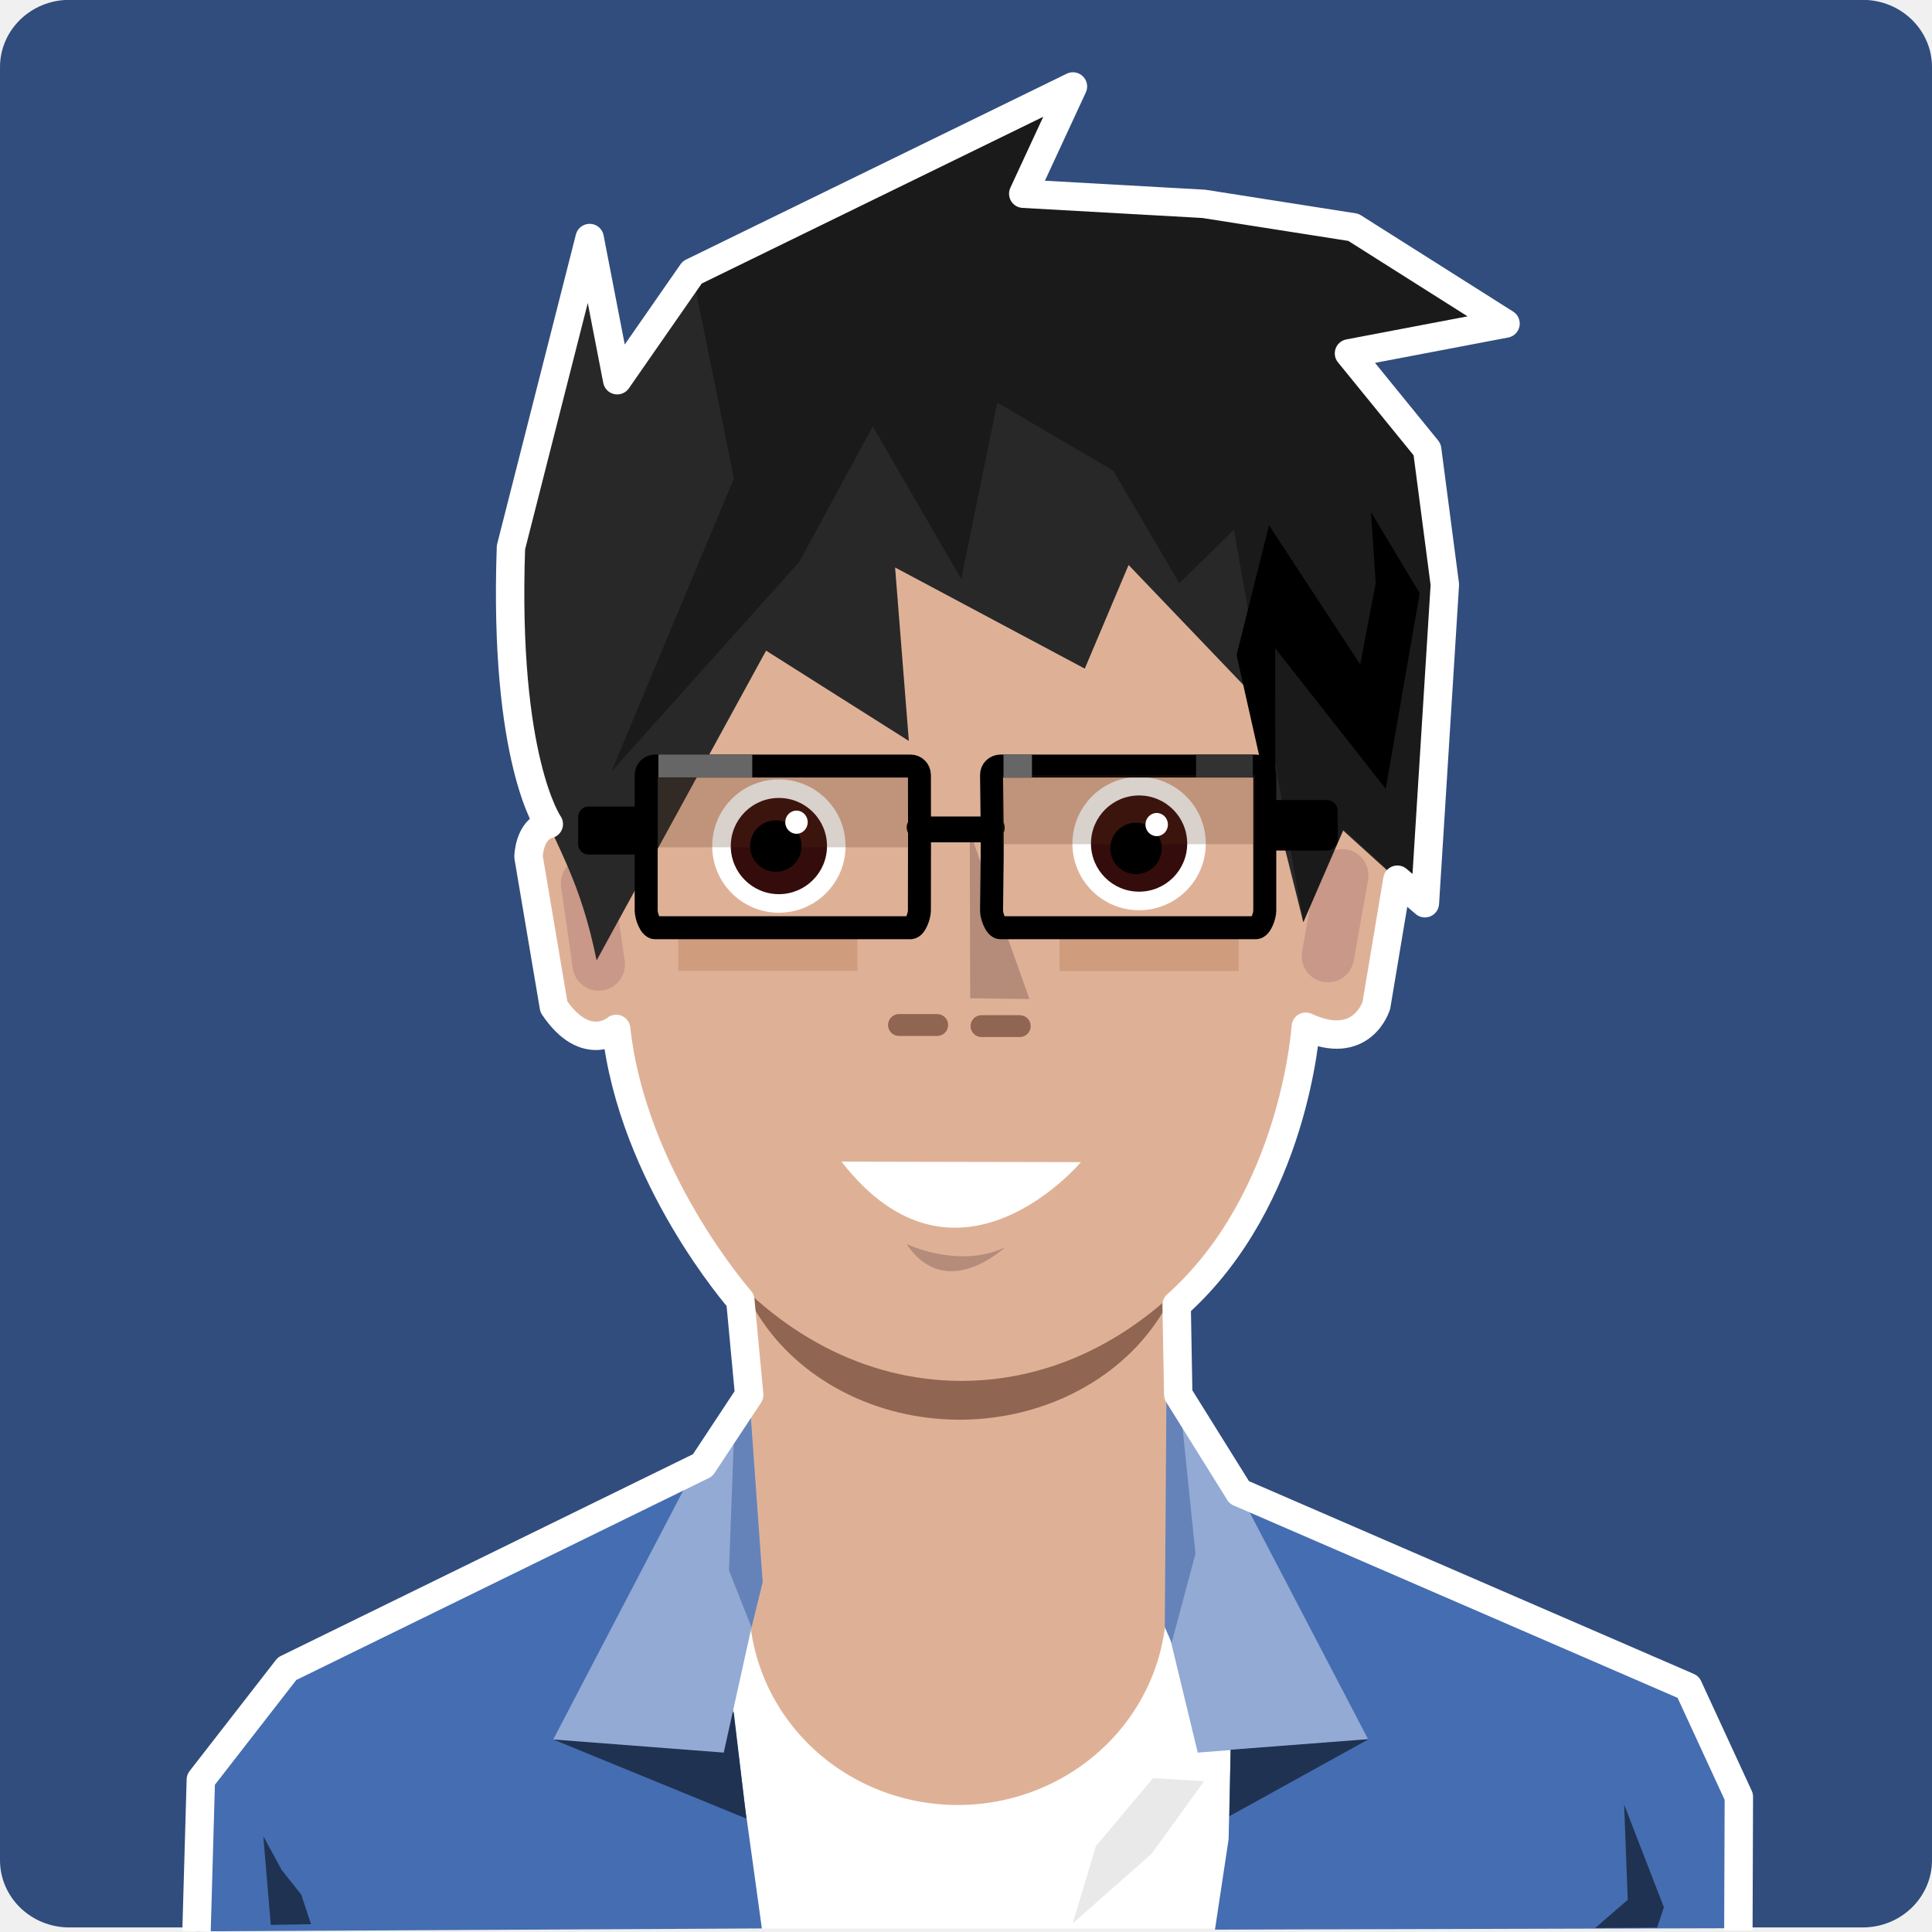
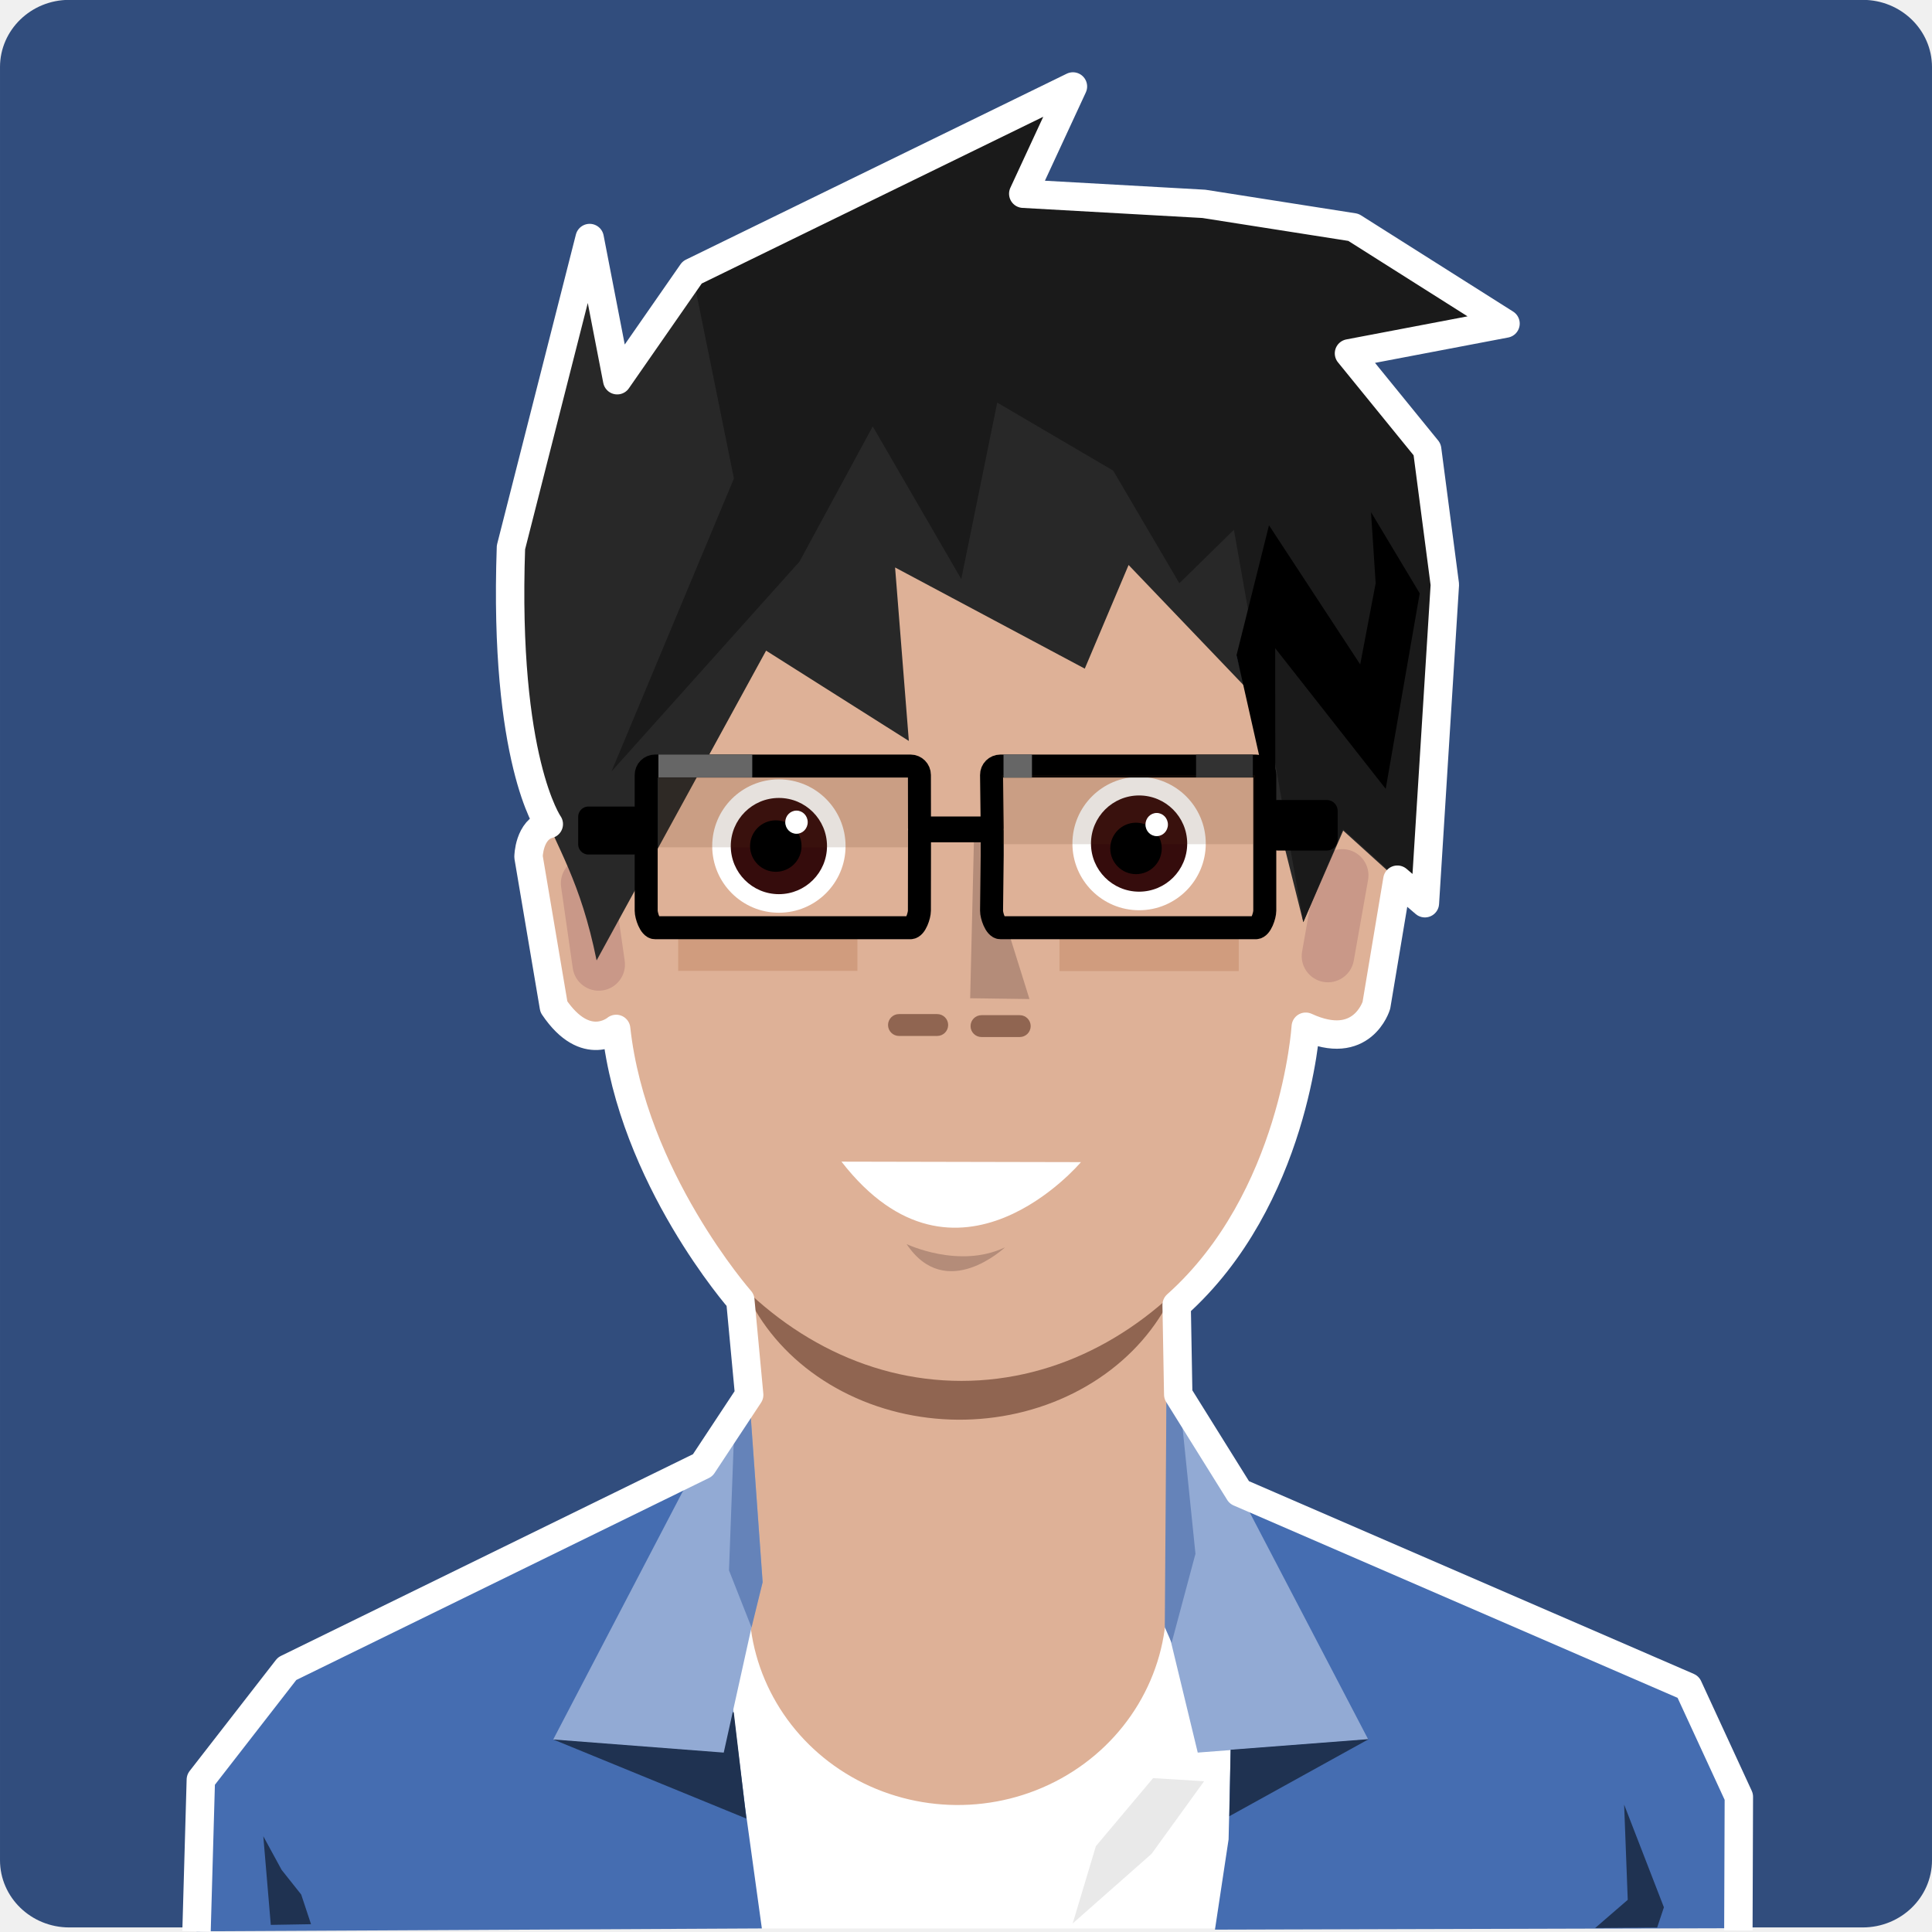
<svg xmlns="http://www.w3.org/2000/svg" width="126.018mm" height="126mm" viewBox="0 0 126.018 126" version="1.1" id="svg1169">
  <defs id="defs1163" />
  <g id="layer1" transform="translate(30.4828,-25.51819)">
    <g id="g900" transform="matrix(0.4706399,0,0,0.4706399,-15.65749,79.57578)">
      <circle r="127.852" cy="-2.912" cx="98.274" id="path5052-8" style="color:#000000;clip-rule:nonzero;display:inline;overflow:visible;visibility:visible;opacity:1;isolation:auto;mix-blend-mode:normal;color-interpolation:sRGB;color-interpolation-filters:linearRGB;solid-color:#000000;solid-opacity:1;fill:#000000;fill-opacity:0;fill-rule:nonzero;stroke:none;stroke-width:2.822;stroke-linecap:butt;stroke-linejoin:miter;stroke-miterlimit:4;stroke-dasharray:none;stroke-dashoffset:0;stroke-opacity:1;color-rendering:auto;image-rendering:auto;shape-rendering:auto;text-rendering:auto;enable-background:accumulate" />
      <rect style="opacity:1;fill:#314d7d;fill-opacity:1;stroke:none;stroke-width:12.915;stroke-linecap:butt;stroke-linejoin:round;stroke-miterlimit:2.5;stroke-dasharray:none;stroke-opacity:1" id="rect1534" width="267.758" height="267.144" x="-31.5" y="-114.878" ry="9.317" rx="9.601" />
      <rect style="color:#000000;clip-rule:nonzero;display:inline;overflow:visible;visibility:visible;opacity:1;isolation:auto;mix-blend-mode:normal;color-interpolation:sRGB;color-interpolation-filters:linearRGB;solid-color:#000000;solid-opacity:1;fill:#ffffff;fill-opacity:1;fill-rule:nonzero;stroke:none;stroke-width:0.662;stroke-linecap:butt;stroke-linejoin:miter;stroke-miterlimit:4;stroke-dasharray:none;stroke-dashoffset:0;stroke-opacity:1;color-rendering:auto;image-rendering:auto;shape-rendering:auto;text-rendering:auto;enable-background:accumulate" id="rect5054-1" width="81.6" height="42.097" x="69.758" y="110.312" />
      <path id="path4935-0-2" d="m 210.929,152.369 -1.439,-18.21 -7.021,-15.22 -62.565,-26.676 -1.132,47.798 -1.889,12.511 z" style="fill:#456db1;fill-opacity:1;fill-rule:evenodd;stroke:none;stroke-width:0.065px;stroke-linecap:butt;stroke-linejoin:miter;stroke-opacity:1" />
      <path id="path4935-9" d="M -4.264,152.805 -3.666,131.795 8.289,116.407 65.887,88.212 71.73,135.358 74.087,152.407 Z" style="fill:#456db1;fill-opacity:1;fill-rule:evenodd;stroke:none;stroke-width:0.065px;stroke-linecap:butt;stroke-linejoin:miter;stroke-opacity:1" />
      <path id="path4878-4-3" d="m 127.831,75.318 12.422,16.663 17.875,34.235 -23.631,1.818 -6.938,-28.693 0.878,-1.604 z" style="fill:#92aad4;fill-opacity:1;fill-rule:evenodd;stroke:none;stroke-width:0.065px;stroke-linecap:butt;stroke-linejoin:miter;stroke-opacity:1" />
      <path id="rect4855-4" d="m 72.518,47.387 c -0.119,0 -0.214,0.096 -0.214,0.214 v 59.556 c 0,0.025 0.005,0.05 0.013,0.072 a 28.93,28.064 0 0 0 14.193,24.162 28.93,28.064 0 0 0 29.061,0.223 28.93,28.064 0 0 0 14.598,-24.378 h -0.038 c 0.01,-0.025 0.016,-0.051 0.016,-0.08 V 47.601 c 0,-0.119 -0.096,-0.214 -0.214,-0.214 H 72.518 Z" style="color:#000000;clip-rule:nonzero;display:inline;overflow:visible;visibility:visible;opacity:1;isolation:auto;mix-blend-mode:normal;color-interpolation:sRGB;color-interpolation-filters:linearRGB;solid-color:#000000;solid-opacity:1;fill:#deb197;fill-opacity:1;fill-rule:nonzero;stroke:none;stroke-width:0.326;stroke-linecap:butt;stroke-linejoin:miter;stroke-miterlimit:4;stroke-dasharray:none;stroke-dashoffset:0;stroke-opacity:1;color-rendering:auto;image-rendering:auto;shape-rendering:auto;text-rendering:auto;enable-background:accumulate" />
      <path d="M 133.38,53.835 A 31.884,28.064 0 0 1 117.292,78.213 31.884,28.064 0 0 1 85.263,77.99 31.884,28.064 0 0 1 69.616,53.39" id="path4857-1-5" style="color:#000000;clip-rule:nonzero;display:inline;overflow:visible;visibility:visible;opacity:1;isolation:auto;mix-blend-mode:normal;color-interpolation:sRGB;color-interpolation-filters:linearRGB;solid-color:#000000;solid-opacity:1;fill:#906551;fill-opacity:1;fill-rule:nonzero;stroke:none;stroke-width:0.326;stroke-linecap:butt;stroke-linejoin:miter;stroke-miterlimit:4;stroke-dasharray:none;stroke-dashoffset:0;stroke-opacity:1;color-rendering:auto;image-rendering:auto;shape-rendering:auto;text-rendering:auto;enable-background:accumulate" />
      <ellipse ry="60.413" rx="48.844" cy="16.106" cx="101.742" id="path4225-6" style="color:#000000;clip-rule:nonzero;display:inline;overflow:visible;visibility:visible;opacity:1;isolation:auto;mix-blend-mode:normal;color-interpolation:sRGB;color-interpolation-filters:linearRGB;solid-color:#000000;solid-opacity:1;fill:#deb197;fill-opacity:1;fill-rule:nonzero;stroke:none;stroke-width:0.326;stroke-linecap:butt;stroke-linejoin:miter;stroke-miterlimit:4;stroke-dasharray:none;stroke-dashoffset:0;stroke-opacity:1;color-rendering:auto;image-rendering:auto;shape-rendering:auto;text-rendering:auto;enable-background:accumulate" />
      <rect transform="rotate(9.473752)" ry="6.358" y="-27.92" x="148.388" height="31.063" width="12.854" id="rect4368-9-1" style="color:#000000;clip-rule:nonzero;display:inline;overflow:visible;visibility:visible;opacity:1;isolation:auto;mix-blend-mode:normal;color-interpolation:sRGB;color-interpolation-filters:linearRGB;solid-color:#000000;solid-opacity:1;fill:#deb197;fill-opacity:1;fill-rule:nonzero;stroke:none;stroke-width:0.326;stroke-linecap:butt;stroke-linejoin:miter;stroke-miterlimit:4;stroke-dasharray:none;stroke-dashoffset:0;stroke-opacity:1;color-rendering:auto;image-rendering:auto;shape-rendering:auto;text-rendering:auto;enable-background:accumulate" rx="6.358" />
      <rect transform="matrix(-0.9863611,0.1645958,0.1645958,0.9863611,0,0)" ry="6.358" y="5.743" x="-53.346" height="31.063" width="12.854" id="rect4368-9-3-0" style="color:#000000;clip-rule:nonzero;display:inline;overflow:visible;visibility:visible;opacity:1;isolation:auto;mix-blend-mode:normal;color-interpolation:sRGB;color-interpolation-filters:linearRGB;solid-color:#000000;solid-opacity:1;fill:#deb197;fill-opacity:1;fill-rule:nonzero;stroke:none;stroke-width:0.326;stroke-linecap:butt;stroke-linejoin:miter;stroke-miterlimit:4;stroke-dasharray:none;stroke-dashoffset:0;stroke-opacity:1;color-rendering:auto;image-rendering:auto;shape-rendering:auto;text-rendering:auto;enable-background:accumulate" rx="6.358" />
      <g transform="matrix(-0.06526359,0,0,0.06526359,237.9287,-145.0381)" id="g4434-7">
-         <path style="fill:#b48c79;fill-opacity:1;fill-rule:evenodd;stroke:none;stroke-width:1px;stroke-linecap:butt;stroke-linejoin:miter;stroke-opacity:1" d="m 2069.014,2228.257 -126.833,355.709 125.92,-1.741 z" id="path4415-8" />
+         <path style="fill:#b48c79;fill-opacity:1;fill-rule:evenodd;stroke:none;stroke-width:1px;stroke-linecap:butt;stroke-linejoin:miter;stroke-opacity:1" d="m 2059.225,2209.766 -117.044,374.199 125.92,-1.741 z" id="path4415-8" />
      </g>
      <rect transform="rotate(-8.166379)" ry="3.636" y="10.934" x="44.651" height="18.632" width="7.271" id="rect4417-7" style="color:#000000;clip-rule:nonzero;display:inline;overflow:visible;visibility:visible;opacity:1;isolation:auto;mix-blend-mode:normal;color-interpolation:sRGB;color-interpolation-filters:linearRGB;solid-color:#000000;solid-opacity:1;fill:#c99888;fill-opacity:1;fill-rule:nonzero;stroke:none;stroke-width:0.326;stroke-linecap:butt;stroke-linejoin:miter;stroke-miterlimit:4;stroke-dasharray:none;stroke-dashoffset:0;stroke-opacity:1;color-rendering:auto;image-rendering:auto;shape-rendering:auto;text-rendering:auto;enable-background:accumulate" rx="3.636" />
      <rect transform="matrix(-0.9846699,-0.1744282,-0.1744282,0.9846699,0,0)" ry="3.636" y="-24.231" x="-156.915" height="18.632" width="7.271" id="rect4417-1-4" style="color:#000000;clip-rule:nonzero;display:inline;overflow:visible;visibility:visible;opacity:1;isolation:auto;mix-blend-mode:normal;color-interpolation:sRGB;color-interpolation-filters:linearRGB;solid-color:#000000;solid-opacity:1;fill:#c99888;fill-opacity:1;fill-rule:nonzero;stroke:none;stroke-width:0.326;stroke-linecap:butt;stroke-linejoin:miter;stroke-miterlimit:4;stroke-dasharray:none;stroke-dashoffset:0;stroke-opacity:1;color-rendering:auto;image-rendering:auto;shape-rendering:auto;text-rendering:auto;enable-background:accumulate" rx="3.636" />
      <path id="path4439-7" d="M 114.789,-99.763 64.429,-77.109 54.039,-62.164 50.219,-81.869 39.312,-39 C 38.427,0.952 46.68,-4.001 51.184,18.248 l 23.49,-42.933 19.784,12.513 -1.907,-24.041 26.288,14.022 6.074,-14.366 16.987,17.755 -2.025,-5.26 9.252,37.003 5.53,-12.688 11.354,10.283 2.766,-44.159 -7.563,-17.875 -9.771,-15.945 25.707,-2.571 -41.806,-16.591 -25.033,-1.404 z" style="opacity:1;fill:#282828;fill-opacity:1;fill-rule:evenodd;stroke:none;stroke-width:0.065px;stroke-linecap:butt;stroke-linejoin:miter;stroke-opacity:1" />
      <path id="path4478-2" d="m 135.345,-86.606 -26.07,-1.951 5.515,-11.207 -50.361,22.655 5.786,28.565 -16.966,40.598 26.055,-29.085 10.149,-18.735 12.271,21.159 4.982,-24.457 16.073,9.429 9.171,15.61 7.559,-7.414 9.619,54.379 5.495,-12.902 11.354,10.283 2.766,-44.159 -2.452,-18.727 -10.835,-13.319 21.661,-4.345 -21.045,-13.122 z" style="fill:#1a1a1a;fill-opacity:1;fill-rule:evenodd;stroke:none;stroke-width:0.065px;stroke-linecap:butt;stroke-linejoin:miter;stroke-opacity:1" />
      <path id="path4502-5" d="m 139.875,-24.062 5.375,23.86 -0.02,-24.824 15.317,19.495 4.713,-27.1 -6.748,-11.247 0.643,9.855 -2.142,11.247 -12.64,-19.281 -4.499,17.995 z" style="fill:#000000;fill-opacity:1;fill-rule:evenodd;stroke:none;stroke-width:0.065px;stroke-linecap:butt;stroke-linejoin:miter;stroke-opacity:1" />
      <rect ry="1.515" y="25.684" x="91.574" height="3.03" width="8.332" id="rect4712-3" style="color:#000000;clip-rule:nonzero;display:inline;overflow:visible;visibility:visible;opacity:1;isolation:auto;mix-blend-mode:normal;color-interpolation:sRGB;color-interpolation-filters:linearRGB;solid-color:#000000;solid-opacity:1;fill:#906551;fill-opacity:1;fill-rule:nonzero;stroke:none;stroke-width:0.326;stroke-linecap:butt;stroke-linejoin:miter;stroke-miterlimit:4;stroke-dasharray:none;stroke-dashoffset:0;stroke-opacity:1;color-rendering:auto;image-rendering:auto;shape-rendering:auto;text-rendering:auto;enable-background:accumulate" rx="1.515" />
      <rect ry="1.515" y="25.835" x="103.011" height="3.03" width="8.332" id="rect4712-8-4" style="color:#000000;clip-rule:nonzero;display:inline;overflow:visible;visibility:visible;opacity:1;isolation:auto;mix-blend-mode:normal;color-interpolation:sRGB;color-interpolation-filters:linearRGB;solid-color:#000000;solid-opacity:1;fill:#906551;fill-opacity:1;fill-rule:nonzero;stroke:none;stroke-width:0.326;stroke-linecap:butt;stroke-linejoin:miter;stroke-miterlimit:4;stroke-dasharray:none;stroke-dashoffset:0;stroke-opacity:1;color-rendering:auto;image-rendering:auto;shape-rendering:auto;text-rendering:auto;enable-background:accumulate" rx="1.515" />
      <path id="path4796-7" d="m 85.121,46.133 33.187,0.069 c 0,0 -17.227,20.497 -33.187,-0.069 z" style="fill:#ffffff;fill-opacity:1;fill-rule:evenodd;stroke:none;stroke-width:0.065px;stroke-linecap:butt;stroke-linejoin:miter;stroke-opacity:1" />
      <path id="path4954-5" d="m 139.05,127.64 -0.168,9.21 19.314,-10.68 z" style="fill:#1f3251;fill-opacity:1;fill-rule:evenodd;stroke:none;stroke-width:0.065px;stroke-linecap:butt;stroke-linejoin:miter;stroke-opacity:1" />
      <path id="path4956-9" d="m 128.307,131.575 -7.927,9.426 -3.213,10.711 10.926,-9.64 7.284,-10.069 z" style="fill:#e9e9e9;fill-opacity:1;fill-rule:evenodd;stroke:none;stroke-width:0.065px;stroke-linecap:butt;stroke-linejoin:miter;stroke-opacity:1" />
      <path id="path4981-9" d="m 94.149,57.559 c 0,0 7.271,3.484 13.634,0.454 0,0 -8.18,7.726 -13.634,-0.454 z" style="fill:#b48c79;fill-opacity:1;fill-rule:evenodd;stroke:none;stroke-width:0.065px;stroke-linecap:butt;stroke-linejoin:miter;stroke-opacity:1" />
      <rect y="14.542" x="62.489" height="5.15" width="24.843" id="rect4983-3" style="color:#000000;clip-rule:nonzero;display:inline;overflow:visible;visibility:visible;opacity:1;isolation:auto;mix-blend-mode:normal;color-interpolation:sRGB;color-interpolation-filters:linearRGB;solid-color:#000000;solid-opacity:1;fill:#d09c7e;fill-opacity:1;fill-rule:nonzero;stroke:none;stroke-width:0.653;stroke-linecap:butt;stroke-linejoin:miter;stroke-miterlimit:4;stroke-dasharray:none;stroke-dashoffset:0;stroke-opacity:1;color-rendering:auto;image-rendering:auto;shape-rendering:auto;text-rendering:auto;enable-background:accumulate" />
      <rect y="14.575" x="115.335" height="5.15" width="24.843" id="rect4983-8-0" style="color:#000000;clip-rule:nonzero;display:inline;overflow:visible;visibility:visible;opacity:1;isolation:auto;mix-blend-mode:normal;color-interpolation:sRGB;color-interpolation-filters:linearRGB;solid-color:#000000;solid-opacity:1;fill:#d09c7e;fill-opacity:1;fill-rule:nonzero;stroke:none;stroke-width:0.653;stroke-linecap:butt;stroke-linejoin:miter;stroke-miterlimit:4;stroke-dasharray:none;stroke-dashoffset:0;stroke-opacity:1;color-rendering:auto;image-rendering:auto;shape-rendering:auto;text-rendering:auto;enable-background:accumulate" />
      <path id="path2008" d="m 130.16,78.481 -0.232,32.174 0.95,2.162 3.303,-12.335 -1.975,-19.278 z" style="fill:#6583b9;fill-opacity:1;stroke:none;stroke-width:0.265px;stroke-linecap:butt;stroke-linejoin:miter;stroke-opacity:1" />
      <path id="path2010" d="m 70.192,122.44 -25.019,3.776 26.767,10.965 z" style="fill:#1f3251;fill-opacity:1;stroke:none;stroke-width:0.265px;stroke-linecap:butt;stroke-linejoin:miter;stroke-opacity:1" />
      <path id="path4878-1" d="m 72.329,78.459 -9.281,13.523 -17.875,34.235 23.631,1.818 4.023,-18.148 1.368,-5.467 z" style="fill:#92aad4;fill-opacity:1;fill-rule:evenodd;stroke:none;stroke-width:0.065px;stroke-linecap:butt;stroke-linejoin:miter;stroke-opacity:1" />
      <path id="path4915-4" d="m 72.329,78.459 -2.003,2.915 -0.794,21.404 3.123,7.919 1.54,-6.278 z" style="fill:#6583b9;fill-opacity:1;fill-rule:evenodd;stroke:none;stroke-width:0.065px;stroke-linecap:butt;stroke-linejoin:miter;stroke-opacity:1" />
      <g transform="matrix(0.06526359,0,0,0.06526359,-31.0964,-141.8534)" id="g4788-7">
        <circle style="color:#000000;clip-rule:nonzero;display:inline;overflow:visible;visibility:visible;opacity:1;isolation:auto;mix-blend-mode:normal;color-interpolation:sRGB;color-interpolation-filters:linearRGB;solid-color:#000000;solid-opacity:1;fill:#ffffff;fill-opacity:1;fill-rule:nonzero;stroke:none;stroke-width:5;stroke-linecap:butt;stroke-linejoin:miter;stroke-miterlimit:4;stroke-dasharray:none;stroke-dashoffset:0;stroke-opacity:1;color-rendering:auto;image-rendering:auto;shape-rendering:auto;text-rendering:auto;enable-background:accumulate" id="path4574-3" cx="1647.831" cy="2210.267" r="141.587" />
        <circle r="102.163" style="color:#000000;clip-rule:nonzero;display:inline;overflow:visible;visibility:visible;opacity:1;isolation:auto;mix-blend-mode:normal;color-interpolation:sRGB;color-interpolation-filters:linearRGB;solid-color:#000000;solid-opacity:1;fill:#350c0c;fill-opacity:1;fill-rule:nonzero;stroke:none;stroke-width:5;stroke-linecap:butt;stroke-linejoin:miter;stroke-miterlimit:4;stroke-dasharray:none;stroke-dashoffset:0;stroke-opacity:1;color-rendering:auto;image-rendering:auto;shape-rendering:auto;text-rendering:auto;enable-background:accumulate" id="path4574-6-5" cx="1647.831" cy="2210.267" />
      </g>
      <g transform="matrix(0.06526359,0,0,0.06526359,-34.50707,-142.199)" id="g4792-2">
        <circle style="color:#000000;clip-rule:nonzero;display:inline;overflow:visible;visibility:visible;opacity:1;isolation:auto;mix-blend-mode:normal;color-interpolation:sRGB;color-interpolation-filters:linearRGB;solid-color:#000000;solid-opacity:1;fill:#ffffff;fill-opacity:1;fill-rule:nonzero;stroke:none;stroke-width:5;stroke-linecap:butt;stroke-linejoin:miter;stroke-miterlimit:4;stroke-dasharray:none;stroke-dashoffset:0;stroke-opacity:1;color-rendering:auto;image-rendering:auto;shape-rendering:auto;text-rendering:auto;enable-background:accumulate" id="path4574-0-4" cx="2465.009" cy="2210.267" r="141.587" />
        <circle style="color:#000000;clip-rule:nonzero;display:inline;overflow:visible;visibility:visible;opacity:1;isolation:auto;mix-blend-mode:normal;color-interpolation:sRGB;color-interpolation-filters:linearRGB;solid-color:#000000;solid-opacity:1;fill:#350c0c;fill-opacity:1;fill-rule:nonzero;stroke:none;stroke-width:5;stroke-linecap:butt;stroke-linejoin:miter;stroke-miterlimit:4;stroke-dasharray:none;stroke-dashoffset:0;stroke-opacity:1;color-rendering:auto;image-rendering:auto;shape-rendering:auto;text-rendering:auto;enable-background:accumulate" id="path4574-6-3-5" cx="2465.009" cy="2210.267" r="102.163" />
      </g>
      <path style="fill:none;stroke:#ffffff;stroke-width:3.935;stroke-linecap:butt;stroke-linejoin:round;stroke-miterlimit:4;stroke-dasharray:none;stroke-opacity:1" d="M -4.264,152.805 -3.666,131.795 8.289,116.407 65.887,88.212 72.329,78.459 71.1,65.332 c 0,0 -14.946,-16.962 -17.205,-37.592 0,0 -4.166,3.564 -8.633,-3.062 L 41.748,3.897 c 0,0 0.025,-3.79 2.811,-4.543 0,0 -6.277,-8.871 -5.246,-38.354 l 10.907,-42.87 3.82,19.706 10.39,-14.945 52.77,-25.767 -6.887,14.865 25.033,1.404 20.727,3.254 21.08,13.337 -21.696,4.131 10.835,13.319 2.452,18.727 -2.766,44.159 -3.813,-3.262 -2.911,17.417 c 0,0 -1.958,6.575 -9.788,2.961 0,0 -1.481,23.898 -17.895,38.555 l 0.222,12.417 8.46,13.571 62.216,26.958 7.021,15.22 -0.067,18.511" id="path1480" />
      <path id="path2030" d="m 6.03,151.912 -1.039,-12.284 2.54,4.662 2.713,3.417 1.361,4.111 z" style="fill:#1f3251;fill-opacity:1;stroke:none;stroke-width:0.265px;stroke-linecap:butt;stroke-linejoin:miter;stroke-opacity:1" />
      <path id="path2034" d="m 189.572,152.349 4.52,-3.909 -0.501,-13.196 5.512,14.232 -0.935,2.806 z" style="fill:#1f3251;fill-opacity:1;stroke:none;stroke-width:0.265px;stroke-linecap:butt;stroke-linejoin:miter;stroke-opacity:1" />
-       <path style="opacity:1;fill:#61d3da;fill-opacity:0;stroke:#000000;stroke-width:5.669;stroke-linecap:butt;stroke-linejoin:round;stroke-miterlimit:2.5;stroke-dasharray:none;stroke-opacity:1" d="m 170.592,217.143 c -1.218,0 -2.199,0.981 -2.199,2.199 v 33.459 c 0,1.218 0.981,4.199 2.199,4.199 h 62.959 c 1.218,0 2.197,-2.981 2.199,-4.199 l 0.019,-13.693 v -6 h 17.924 v 6 l -0.158,13.693 c -0.014,1.218 0.981,4.199 2.199,4.199 h 62.959 c 1.218,0 2.199,-2.981 2.199,-4.199 V 219.342 c 0,-1.218 -0.981,-2.199 -2.199,-2.199 h -62.959 c -1.218,0 -2.214,0.981 -2.199,2.199 l 0.158,13.068 c -0.391,-0.602 0.775,0 0,0 H 235.769 c -0.909,0 0.336,-0.783 0,0 L 235.75,219.342 c -0.002,-1.218 -0.981,-2.199 -2.199,-2.199 z" transform="matrix(0.5621778,0,0,0.5621778,-36.61128,-130.7644)" id="rect3201" />
+       <path style="opacity:1;fill:#61d3da;fill-opacity:0;stroke:#000000;stroke-width:5.669;stroke-linecap:butt;stroke-linejoin:round;stroke-miterlimit:2.5;stroke-dasharray:none;stroke-opacity:1" d="m 170.592,217.143 c -1.218,0 -2.199,0.981 -2.199,2.199 v 33.459 c 0,1.218 0.981,4.199 2.199,4.199 h 62.959 c 1.218,0 2.197,-2.981 2.199,-4.199 l 0.019,-13.693 v -6 h 17.924 v 6 l -0.158,13.693 c -0.014,1.218 0.981,4.199 2.199,4.199 h 62.959 c 1.218,0 2.199,-2.981 2.199,-4.199 V 219.342 c 0,-1.218 -0.981,-2.199 -2.199,-2.199 h -62.959 c -1.218,0 -2.214,0.981 -2.199,2.199 l 0.158,13.068 c -0.391,-0.602 0,0 0,0 H 235.769 c 0,0 0.336,-0.783 0,0 L 235.75,219.342 c -0.002,-1.218 -0.981,-2.199 -2.199,-2.199 z" transform="matrix(0.5621778,0,0,0.5621778,-36.61128,-130.7644)" id="rect3201" />
      <rect style="opacity:1;fill:#000000;fill-opacity:1;stroke:#000000;stroke-width:2.836;stroke-linecap:butt;stroke-linejoin:round;stroke-miterlimit:2.5;stroke-dasharray:none;stroke-opacity:1" id="rect3223" width="6.199" height="3.815" x="50.05" y="-1.664" rx="0" ry="0" />
      <rect style="opacity:1;fill:#000000;fill-opacity:1;stroke:#000000;stroke-width:3.028;stroke-linecap:butt;stroke-linejoin:round;stroke-miterlimit:2.5;stroke-dasharray:none;stroke-opacity:1" id="rect3223-5" width="6.785" height="3.974" x="145.589" y="-2.472" rx="0" ry="0" />
-       <rect style="opacity:1;fill:#55311a;fill-opacity:0.225;stroke:none;stroke-width:3.24;stroke-linecap:butt;stroke-linejoin:round;stroke-miterlimit:2.5;stroke-dasharray:none;stroke-opacity:1" id="rect3240-3" width="35.055" height="9.573" x="107.382" y="-7.436" />
-       <rect style="opacity:1;fill:#55311a;fill-opacity:0.225;stroke:none;stroke-width:3.236;stroke-linecap:butt;stroke-linejoin:round;stroke-miterlimit:2.5;stroke-dasharray:none;stroke-opacity:1" id="rect3240" width="34.553" height="9.686" x="59.752" y="-7.118" />
+       <rect style="opacity:1;fill:#55311a;fill-opacity:0.146;stroke:none;stroke-width:3.24;stroke-linecap:butt;stroke-linejoin:round;stroke-miterlimit:2.5;stroke-dasharray:none;stroke-opacity:1" id="rect3240-3" width="35.055" height="9.573" x="107.382" y="-7.436" />
+       <rect style="opacity:1;fill:#55311a;fill-opacity:0.146;stroke:none;stroke-width:3.236;stroke-linecap:butt;stroke-linejoin:round;stroke-miterlimit:2.5;stroke-dasharray:none;stroke-opacity:1" id="rect3240" width="34.553" height="9.686" x="59.752" y="-7.118" />
      <g id="g3285" transform="translate(-0.4274022)">
        <circle r="3.567" cy="2.397" cx="76.447" id="path3257" style="opacity:1;fill:#000000;fill-opacity:1;stroke:none;stroke-width:3.187;stroke-linecap:butt;stroke-linejoin:round;stroke-miterlimit:2.5;stroke-dasharray:none;stroke-opacity:1" />
        <ellipse ry="1.606" rx="1.556" cy="-0.911" cx="79.313" id="path3259" style="opacity:1;fill:#ffffff;fill-opacity:1;stroke:none;stroke-width:3.187;stroke-linecap:butt;stroke-linejoin:round;stroke-miterlimit:2.5;stroke-dasharray:none;stroke-opacity:1" />
      </g>
      <g id="g3281" transform="translate(0.1487619,-0.902661)">
        <circle r="3.567" cy="3.627" cx="125.792" id="path3257-5" style="opacity:1;fill:#000000;fill-opacity:1;stroke:none;stroke-width:3.187;stroke-linecap:butt;stroke-linejoin:round;stroke-miterlimit:2.5;stroke-dasharray:none;stroke-opacity:1" />
        <ellipse ry="1.606" rx="1.556" cy="0.319" cx="128.658" id="path3259-6" style="opacity:1;fill:#ffffff;fill-opacity:1;stroke:none;stroke-width:3.187;stroke-linecap:butt;stroke-linejoin:round;stroke-miterlimit:2.5;stroke-dasharray:none;stroke-opacity:1" />
      </g>
      <rect style="opacity:1;fill:#666666;fill-opacity:1;stroke:none;stroke-width:6.23;stroke-linecap:butt;stroke-linejoin:round;stroke-miterlimit:2.5;stroke-dasharray:none;stroke-opacity:1" id="rect3287" width="13.006" height="3.173" x="59.752" y="-10.291" ry="0" rx="0" />
      <rect style="opacity:1;fill:#666666;fill-opacity:1;stroke:none;stroke-width:3.343;stroke-linecap:butt;stroke-linejoin:round;stroke-miterlimit:2.5;stroke-dasharray:none;stroke-opacity:1" id="rect3287-9" width="3.945" height="3.221" x="107.577" y="-10.305" ry="0" rx="0" />
      <rect style="opacity:1;fill:#323232;fill-opacity:1;stroke:none;stroke-width:4.667;stroke-linecap:butt;stroke-linejoin:round;stroke-miterlimit:2.5;stroke-dasharray:none;stroke-opacity:1" id="rect3287-9-1" width="7.873" height="3.145" x="134.263" y="-10.268" ry="0" rx="0" />
    </g>
  </g>
</svg>
